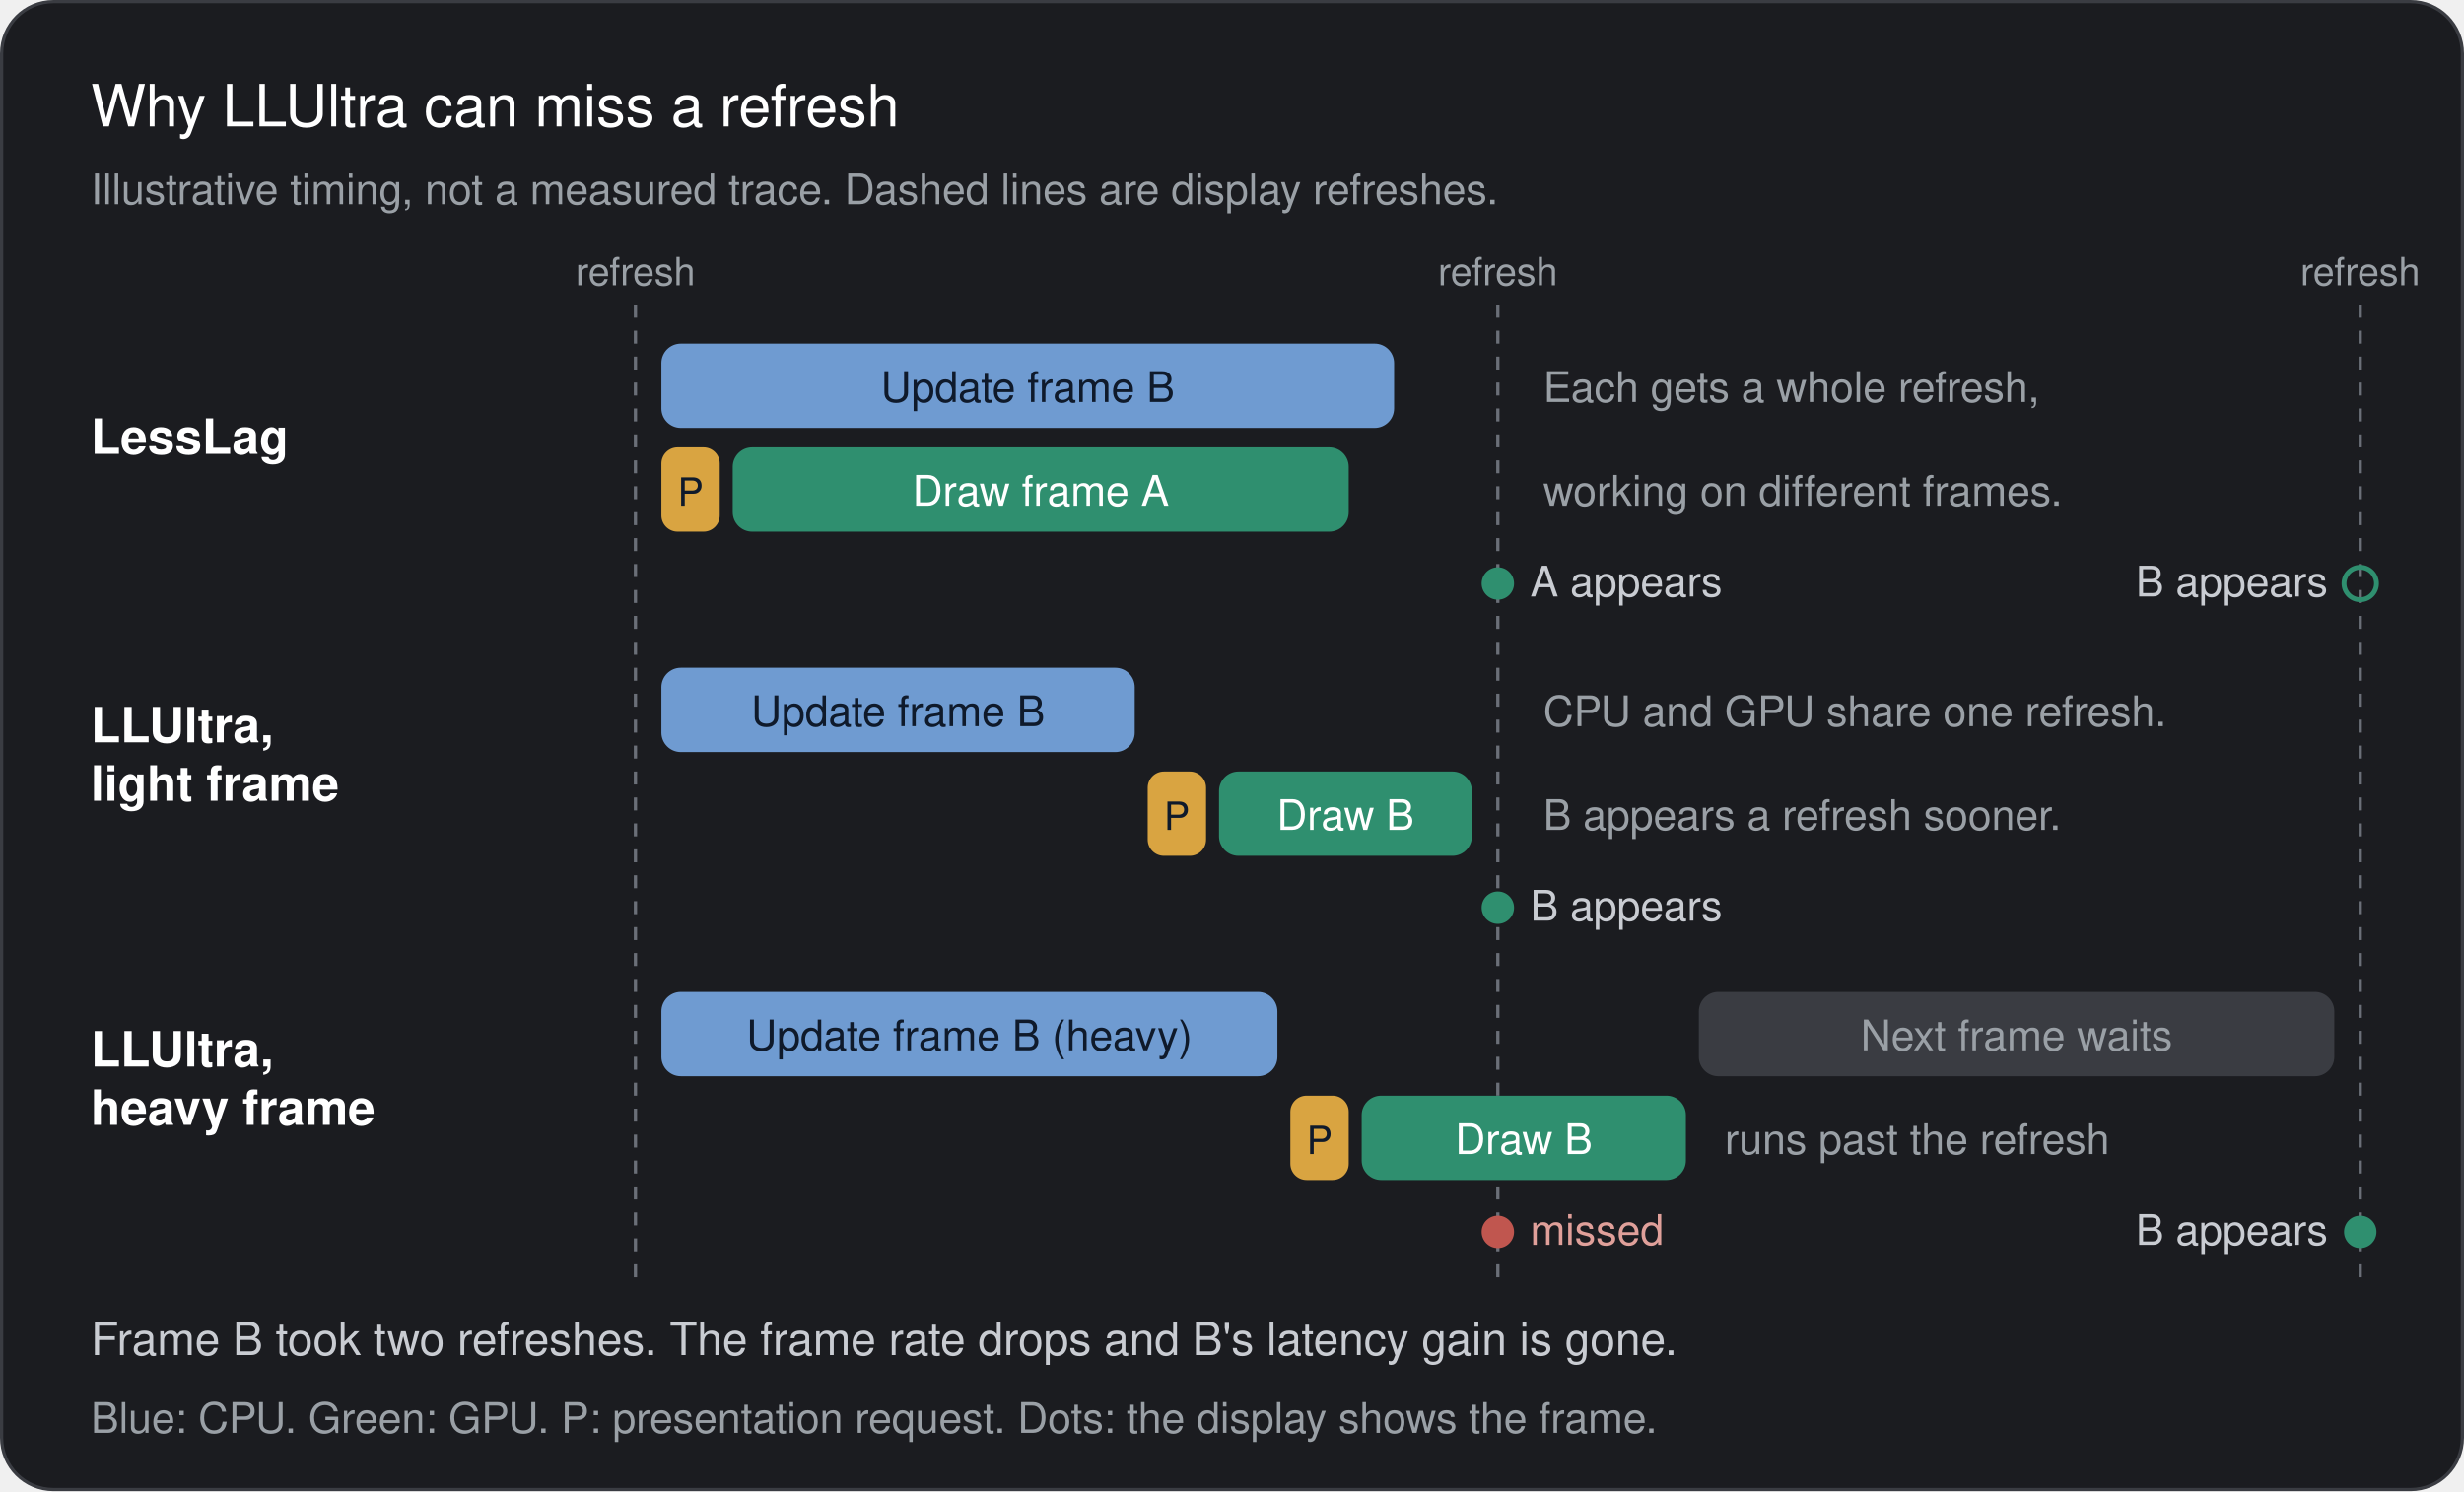
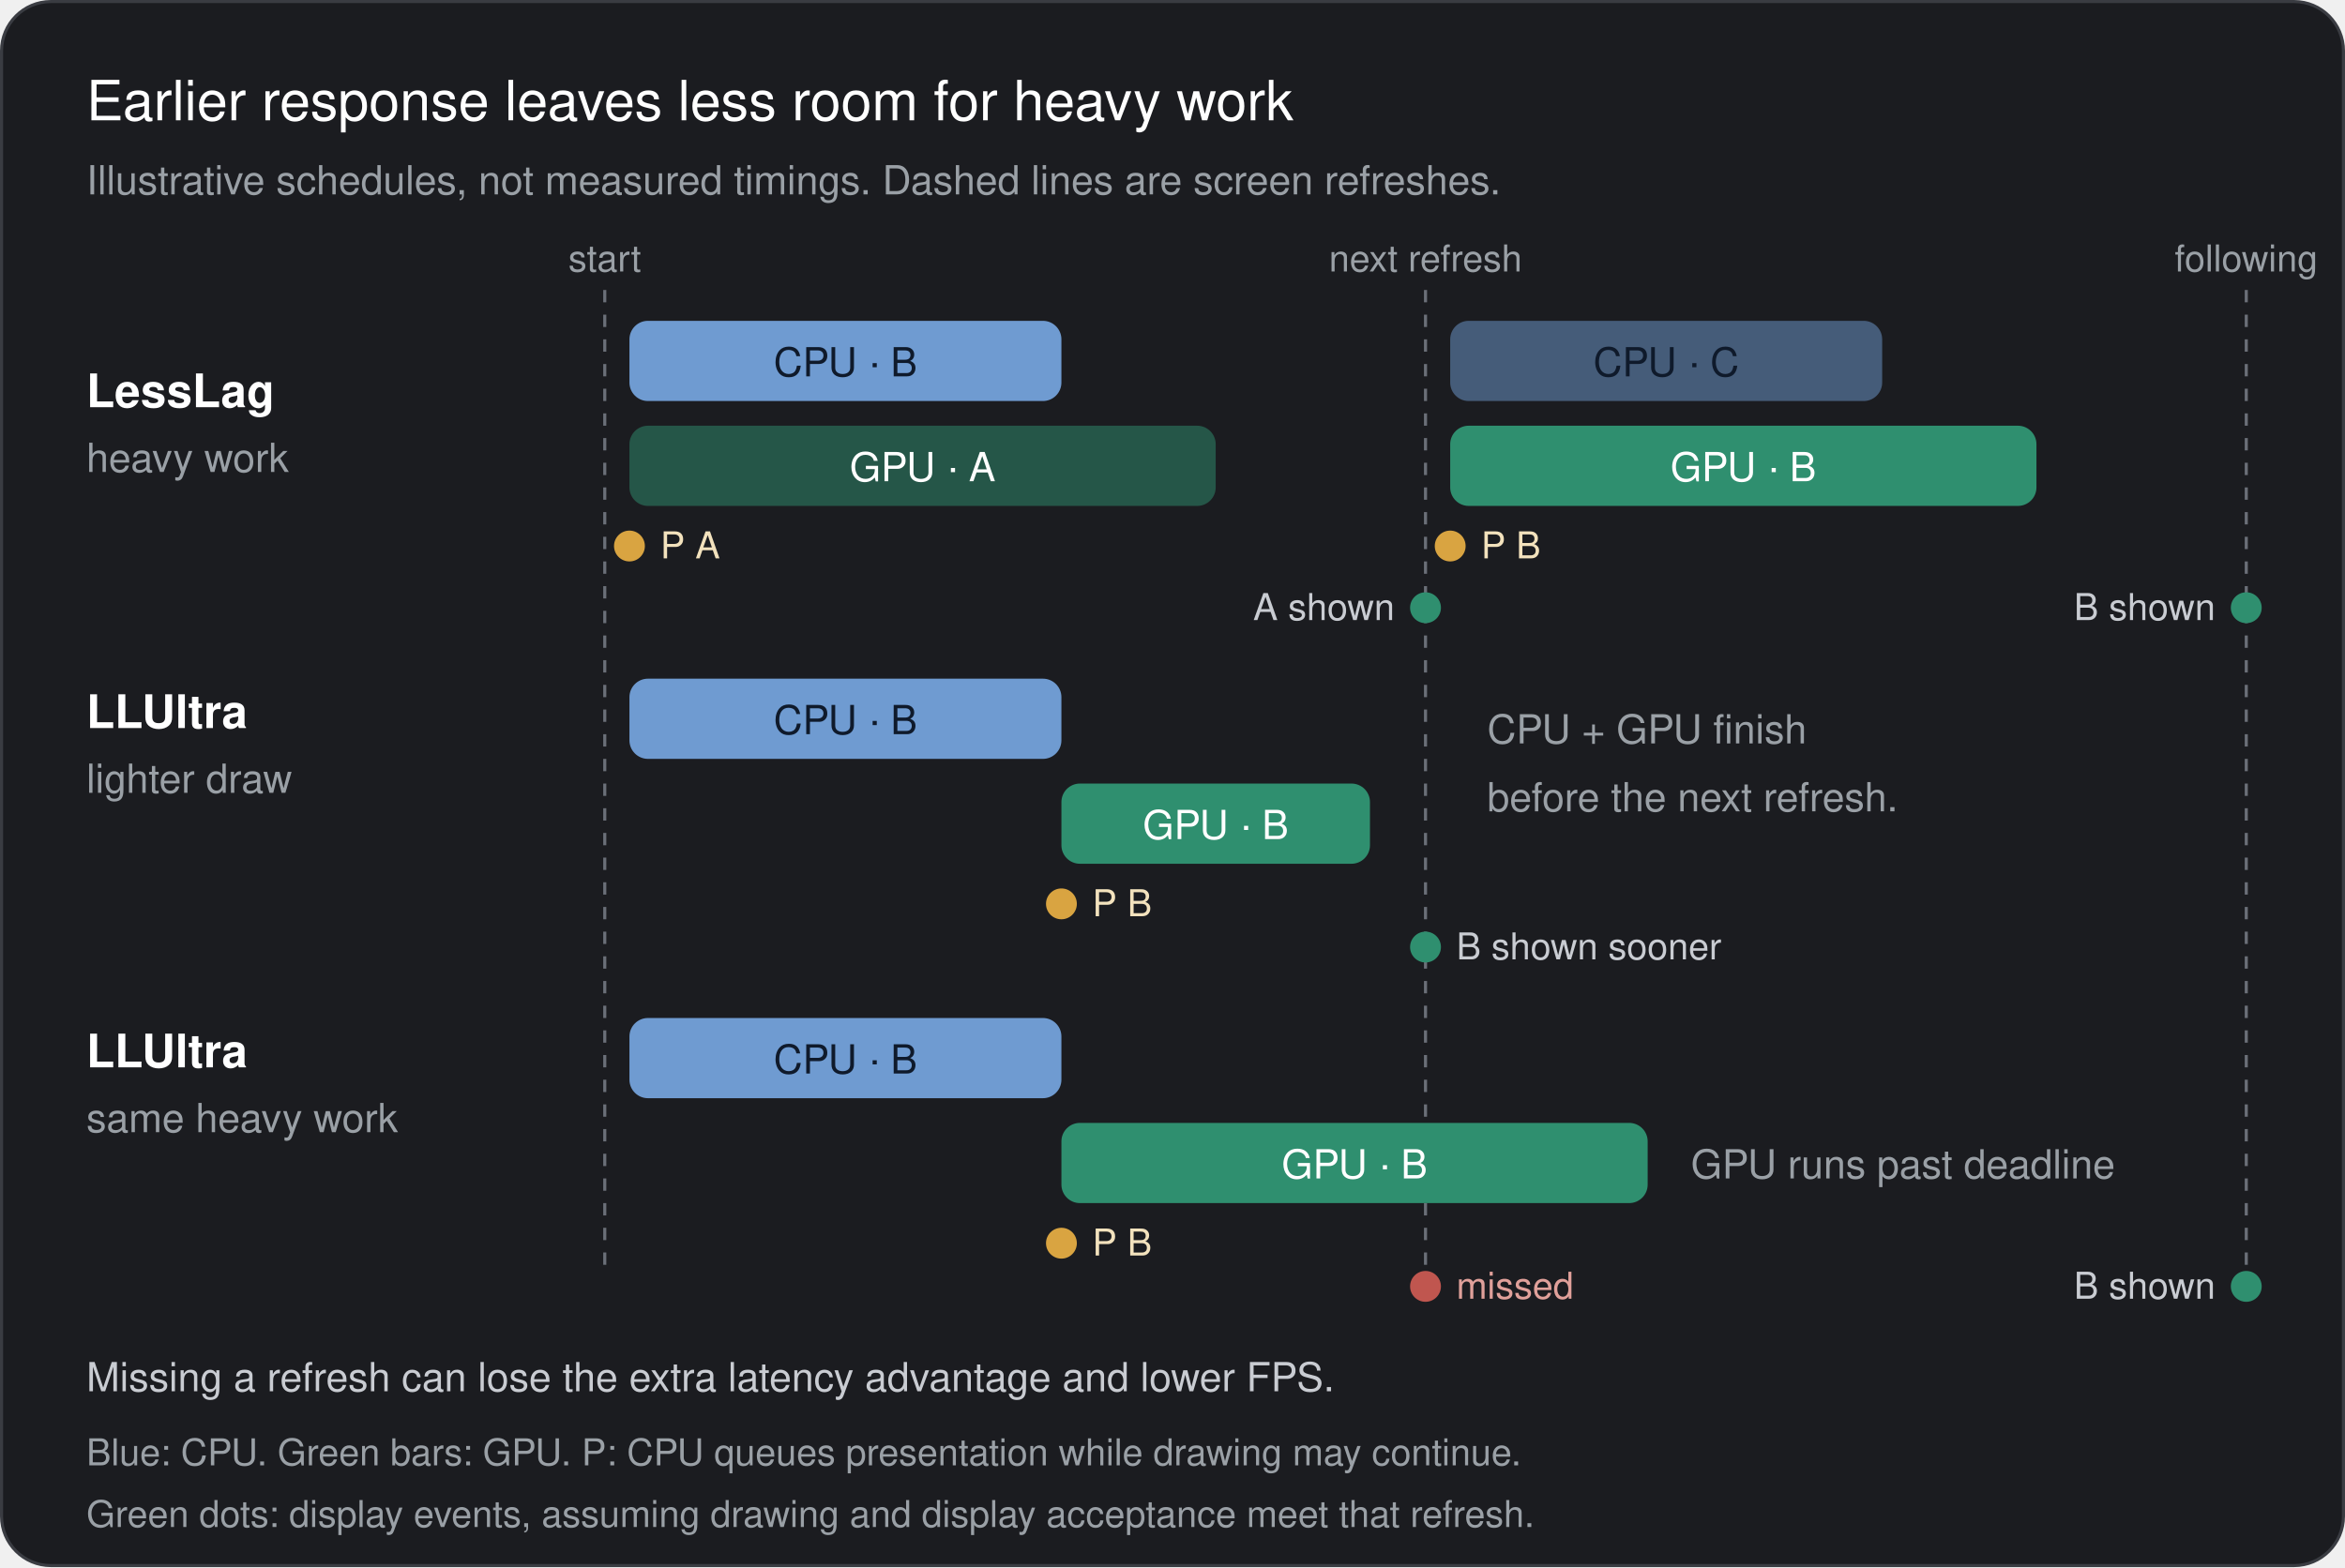
- <svg xmlns="http://www.w3.org/2000/svg" width="760" height="460" viewBox="0 0 760 460" font-family="Segoe UI, Helvetica, Arial, sans-serif">
-   <rect x="0.5" y="0.5" width="759" height="459" rx="16" fill="#1b1c20" stroke="#3a3c42" />
-   <text x="28" y="39" fill="#ffffff" font-size="18">Why LLUltra can miss a refresh</text>
-   <text x="28" y="63" fill="#9aa0a6" font-size="13">Illustrative timing, not a measured trace. Dashed lines are display refreshes.</text>
+ <svg xmlns="http://www.w3.org/2000/svg" width="760" height="508" viewBox="0 0 760 508" font-family="Segoe UI, Helvetica, Arial, sans-serif" role="img" aria-labelledby="title desc">
+   <rect x="0.5" y="0.5" width="759" height="507" rx="16" fill="#1b1c20" stroke="#3a3c42" />
+   <text x="28" y="39" fill="#ffffff" font-size="18">Earlier response leaves less room for heavy work</text>
+   <text x="28" y="63" fill="#9aa0a6" font-size="13">Illustrative schedules, not measured timings. Dashed lines are screen refreshes.</text>
  <g fill="#9aa0a6" font-size="12" text-anchor="middle">
-     <text x="196" y="88">refresh</text>
-     <text x="462" y="88">refresh</text>
-     <text x="728" y="88">refresh</text>
+     <text x="196" y="88">start</text>
+     <text x="462" y="88">next refresh</text>
+     <text x="728" y="88">following</text>
  </g>
  <g stroke="#6b6f78" stroke-dasharray="4 4">
-     <line x1="196" y1="94" x2="196" y2="396" />
-     <line x1="462" y1="94" x2="462" y2="396" />
-     <line x1="728" y1="94" x2="728" y2="396" />
+     <path d="M196 94V412 M462 94V412 M728 94V412" />
  </g>
  <g fill="#ffffff" font-size="15" font-weight="600">
-     <text x="28" y="140">LessLag</text>
-     <text x="28" y="229">LLUltra,</text>
-     <text x="28" y="247">light frame</text>
-     <text x="28" y="329">LLUltra,</text>
-     <text x="28" y="347">heavy frame</text>
+     <text x="28" y="132">LessLag</text>
+     <text x="28" y="236">LLUltra</text>
+     <text x="28" y="346">LLUltra</text>
  </g>
-   <rect x="204" y="106" width="226" height="26" rx="6" fill="#6f9bd1" />
-   <text x="317" y="124" fill="#0f1a2b" font-size="13" text-anchor="middle">Update frame B</text>
-   <rect x="204" y="138" width="18" height="26" rx="5" fill="#d9a441" />
-   <text x="213" y="156" fill="#0f1a2b" font-size="12" text-anchor="middle">P</text>
-   <rect x="226" y="138" width="190" height="26" rx="6" fill="#2f8f6f" />
-   <text x="321" y="156" fill="#ffffff" font-size="13" text-anchor="middle">Draw frame A</text>
-   <circle cx="462" cy="180" r="5" fill="#2f8f6f" />
-   <text x="472" y="184" fill="#c9ccd2" font-size="13">A appears</text>
-   <circle cx="728" cy="180" r="5" fill="none" stroke="#2f8f6f" stroke-width="1.5" />
-   <text x="718" y="184" fill="#c9ccd2" font-size="13" text-anchor="end">B appears</text>
  <g fill="#9aa0a6" font-size="13">
-     <text x="476" y="124">Each gets a whole refresh,</text>
-     <text x="476" y="156">working on different frames.</text>
+     <text x="28" y="153">heavy work</text>
+     <text x="28" y="257">lighter draw</text>
+     <text x="28" y="367">same heavy work</text>
  </g>
-   <rect x="204" y="206" width="146" height="26" rx="6" fill="#6f9bd1" />
-   <text x="277" y="224" fill="#0f1a2b" font-size="13" text-anchor="middle">Update frame B</text>
-   <rect x="354" y="238" width="18" height="26" rx="5" fill="#d9a441" />
-   <text x="363" y="256" fill="#0f1a2b" font-size="12" text-anchor="middle">P</text>
-   <rect x="376" y="238" width="78" height="26" rx="6" fill="#2f8f6f" />
-   <text x="415" y="256" fill="#ffffff" font-size="13" text-anchor="middle">Draw B</text>
-   <circle cx="462" cy="280" r="5" fill="#2f8f6f" />
-   <text x="472" y="284" fill="#c9ccd2" font-size="13">B appears</text>
+   <rect x="204" y="104" width="140" height="26" rx="6" fill="#6f9bd1" />
+   <rect x="470" y="104" width="140" height="26" rx="6" fill="#6f9bd1" opacity="0.5" />
+   <g fill="#0f1a2b" font-size="13" text-anchor="middle">
+     <text x="274" y="122">CPU · B</text>
+     <text x="540" y="122">CPU · C</text>
+   </g>
+   <rect x="204" y="138" width="190" height="26" rx="6" fill="#2f8f6f" opacity="0.5" />
+   <rect x="470" y="138" width="190" height="26" rx="6" fill="#2f8f6f" />
+   <g fill="#ffffff" font-size="13" text-anchor="middle">
+     <text x="299" y="156">GPU · A</text>
+     <text x="565" y="156">GPU · B</text>
+   </g>
+   <g fill="#d9a441">
+     <circle cx="204" cy="177" r="5" />
+     <circle cx="470" cy="177" r="5" />
+   </g>
+   <g fill="#f3e2bd" font-size="12">
+     <text x="214" y="181">P A</text>
+     <text x="480" y="181">P B</text>
+   </g>
+   <g fill="#2f8f6f">
+     <circle cx="462" cy="197" r="5" />
+     <circle cx="728" cy="197" r="5" />
+   </g>
+   <g fill="#c9ccd2" font-size="12">
+     <text x="452" y="201" text-anchor="end">A shown</text>
+     <text x="718" y="201" text-anchor="end">B shown</text>
+   </g>
+   <rect x="204" y="220" width="140" height="26" rx="6" fill="#6f9bd1" />
+   <text x="274" y="238" fill="#0f1a2b" font-size="13" text-anchor="middle">CPU · B</text>
+   <rect x="344" y="254" width="100" height="26" rx="6" fill="#2f8f6f" />
+   <text x="394" y="272" fill="#ffffff" font-size="13" text-anchor="middle">GPU · B</text>
+   <circle cx="344" cy="293" r="5" fill="#d9a441" />
+   <text x="354" y="297" fill="#f3e2bd" font-size="12">P B</text>
+   <circle cx="462" cy="307" r="5" fill="#2f8f6f" />
+   <text x="472" y="311" fill="#c9ccd2" font-size="12">B shown sooner</text>
  <g fill="#9aa0a6" font-size="13">
-     <text x="476" y="224">CPU and GPU share one refresh.</text>
-     <text x="476" y="256">B appears a refresh sooner.</text>
+     <text x="482" y="241">CPU + GPU finish</text>
+     <text x="482" y="263">before the next refresh.</text>
  </g>
-   <rect x="204" y="306" width="190" height="26" rx="6" fill="#6f9bd1" />
-   <text x="299" y="324" fill="#0f1a2b" font-size="13" text-anchor="middle">Update frame B (heavy)</text>
-   <rect x="398" y="338" width="18" height="26" rx="5" fill="#d9a441" />
-   <text x="407" y="356" fill="#0f1a2b" font-size="12" text-anchor="middle">P</text>
-   <rect x="420" y="338" width="100" height="26" rx="6" fill="#2f8f6f" />
-   <text x="470" y="356" fill="#ffffff" font-size="13" text-anchor="middle">Draw B</text>
-   <text x="532" y="356" fill="#9aa0a6" font-size="13">runs past the refresh</text>
-   <rect x="524" y="306" width="196" height="26" rx="6" fill="#3a3c42" />
-   <text x="622" y="324" fill="#9aa0a6" font-size="13" text-anchor="middle">Next frame waits</text>
-   <circle cx="462" cy="380" r="5" fill="#c0564f" />
-   <text x="472" y="384" fill="#e0a09a" font-size="13">missed</text>
-   <circle cx="728" cy="380" r="5" fill="#2f8f6f" />
-   <text x="718" y="384" fill="#c9ccd2" font-size="13" text-anchor="end">B appears</text>
-   <text x="28" y="418" fill="#c9ccd2" font-size="14">Frame B took two refreshes. The frame rate drops and B's latency gain is gone.</text>
-   <text x="28" y="442" fill="#9aa0a6" font-size="13">Blue: CPU. Green: GPU. P: presentation request. Dots: the display shows the frame.</text>
+   <rect x="204" y="330" width="140" height="26" rx="6" fill="#6f9bd1" />
+   <text x="274" y="348" fill="#0f1a2b" font-size="13" text-anchor="middle">CPU · B</text>
+   <rect x="344" y="364" width="190" height="26" rx="6" fill="#2f8f6f" />
+   <text x="439" y="382" fill="#ffffff" font-size="13" text-anchor="middle">GPU · B</text>
+   <circle cx="344" cy="403" r="5" fill="#d9a441" />
+   <text x="354" y="407" fill="#f3e2bd" font-size="12">P B</text>
+   <circle cx="462" cy="417" r="5" fill="#c0564f" />
+   <text x="472" y="421" fill="#e0a09a" font-size="12">missed</text>
+   <circle cx="728" cy="417" r="5" fill="#2f8f6f" />
+   <text x="718" y="421" fill="#c9ccd2" font-size="12" text-anchor="end">B shown</text>
+   <text x="548" y="382" fill="#9aa0a6" font-size="13">GPU runs past deadline</text>
+   <text x="28" y="451" fill="#c9ccd2" font-size="13">Missing a refresh can lose the extra latency advantage and lower FPS.</text>
+   <g fill="#9aa0a6" font-size="12">
+     <text x="28" y="475">Blue: CPU. Green bars: GPU. P: CPU queues presentation while drawing may continue.</text>
+     <text x="28" y="495">Green dots: display events, assuming drawing and display acceptance meet that refresh.</text>
+   </g>
</svg>
